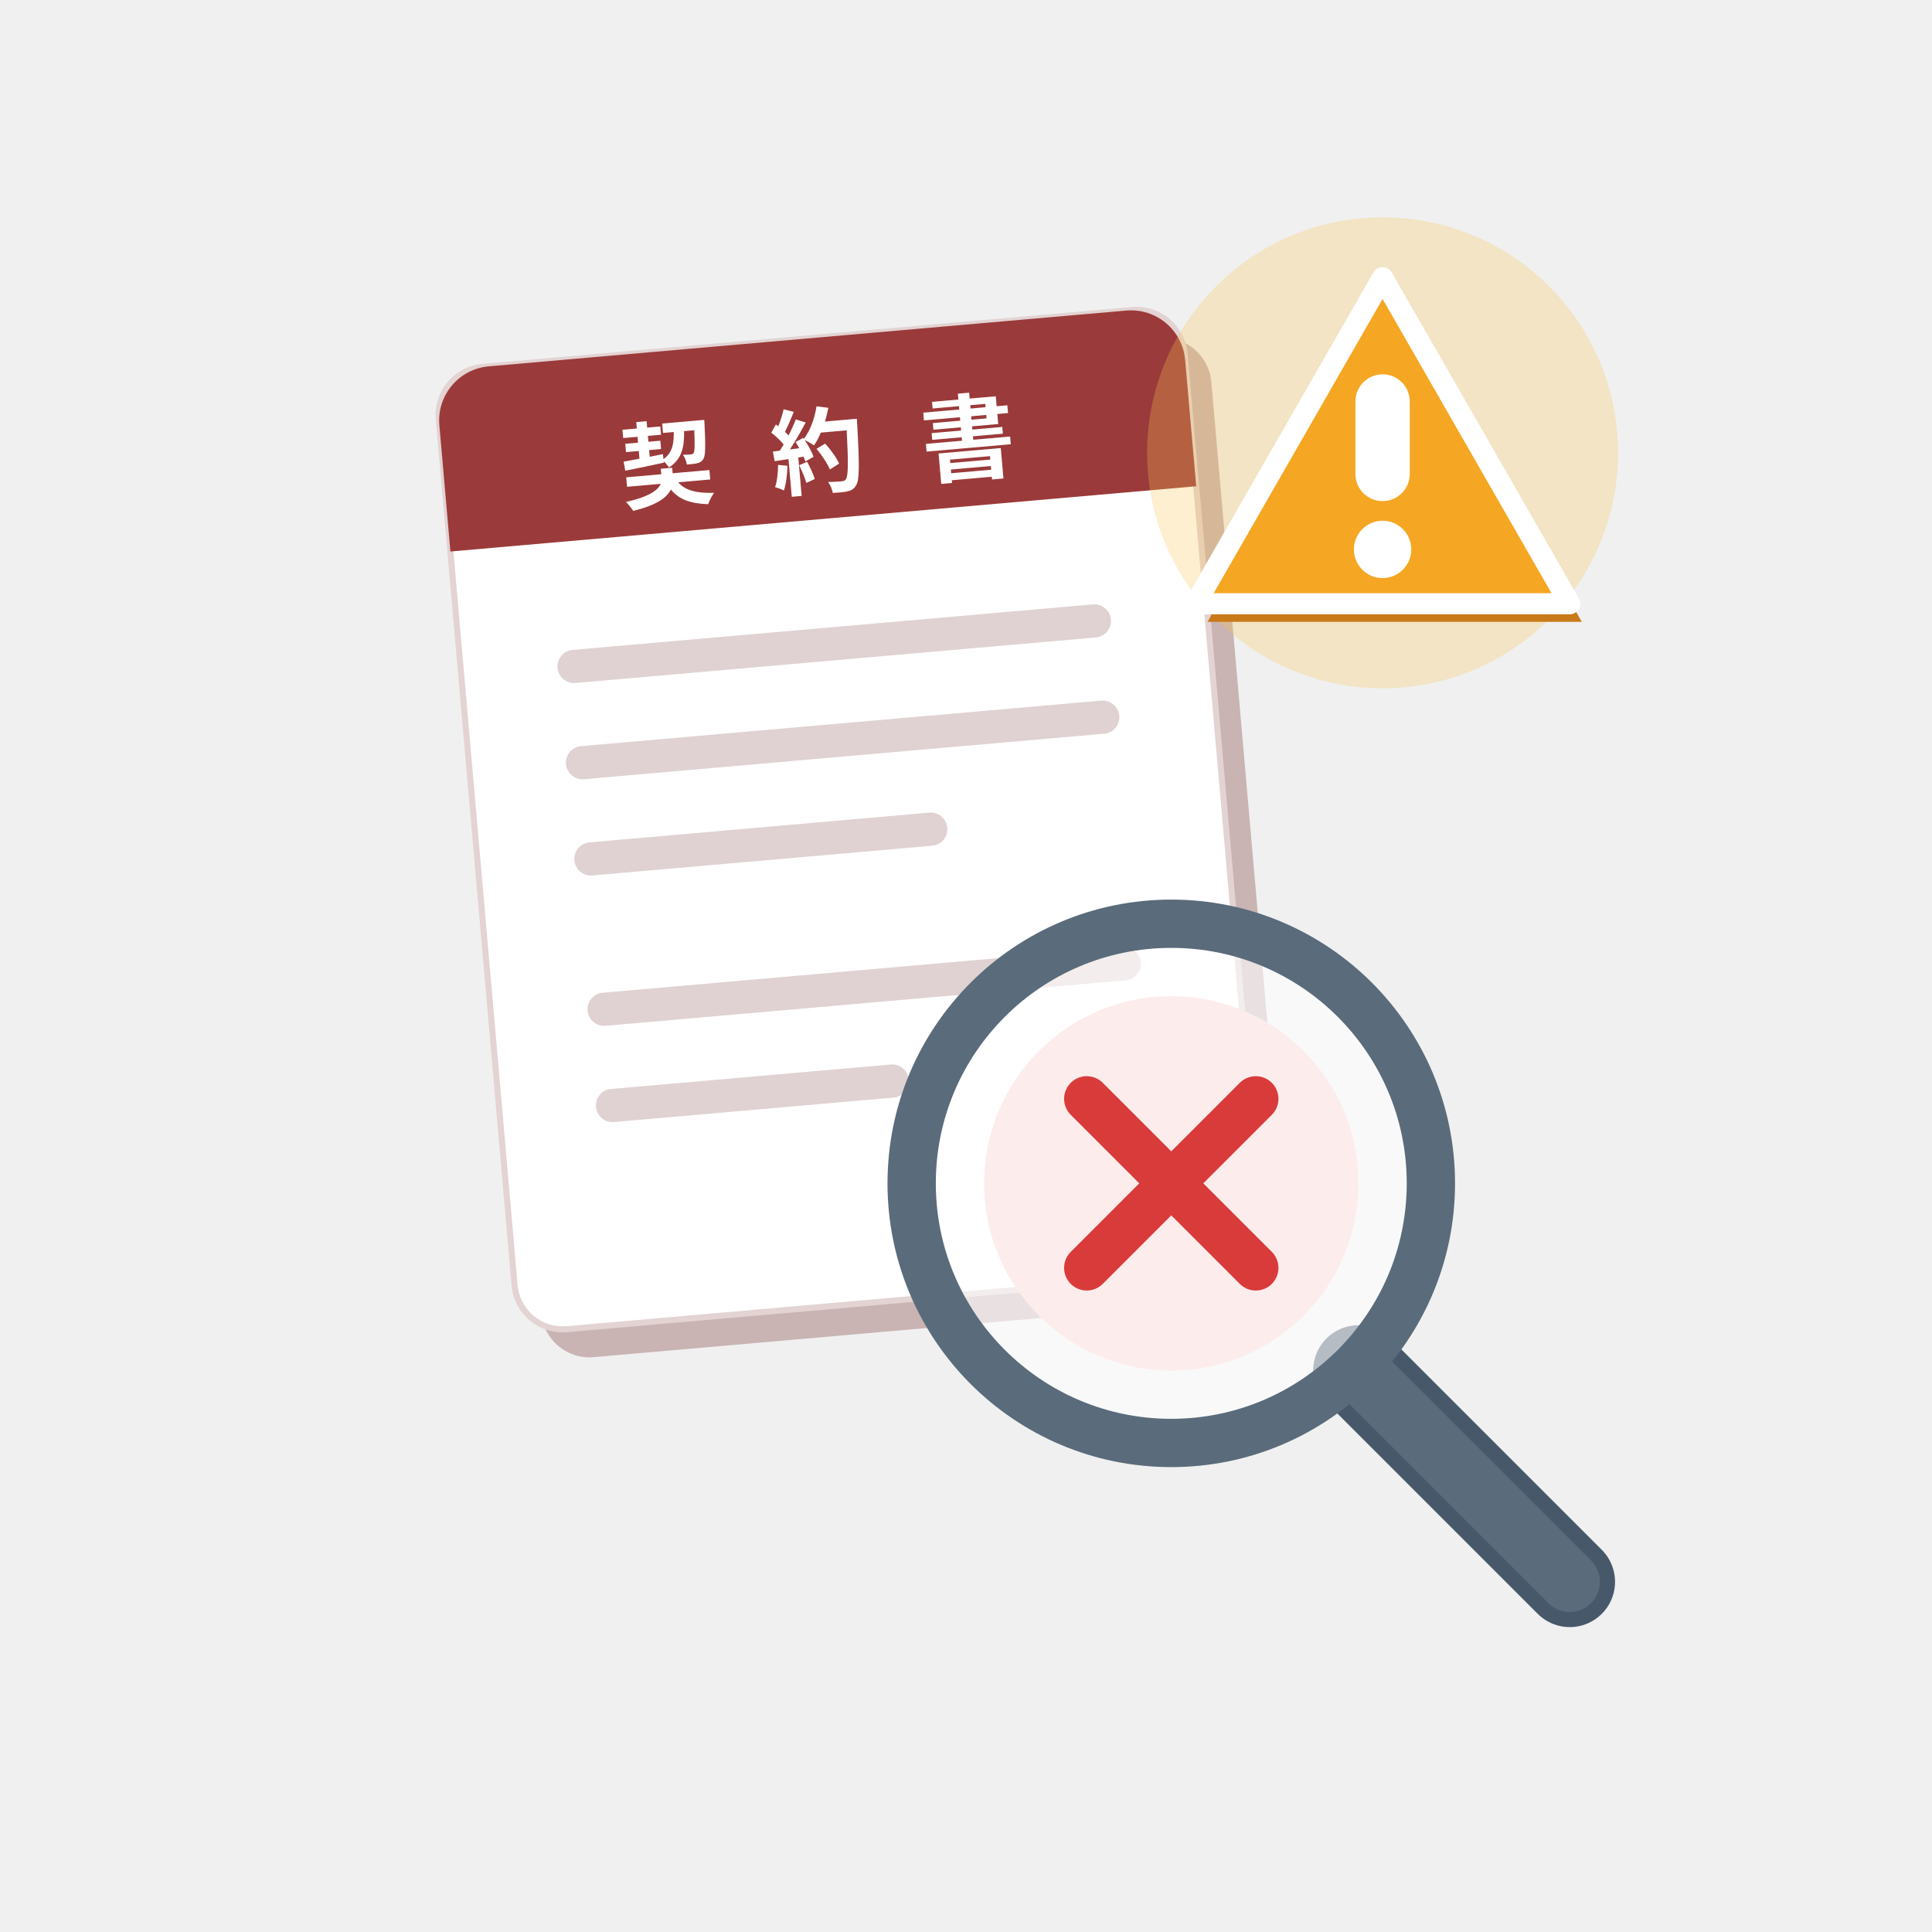
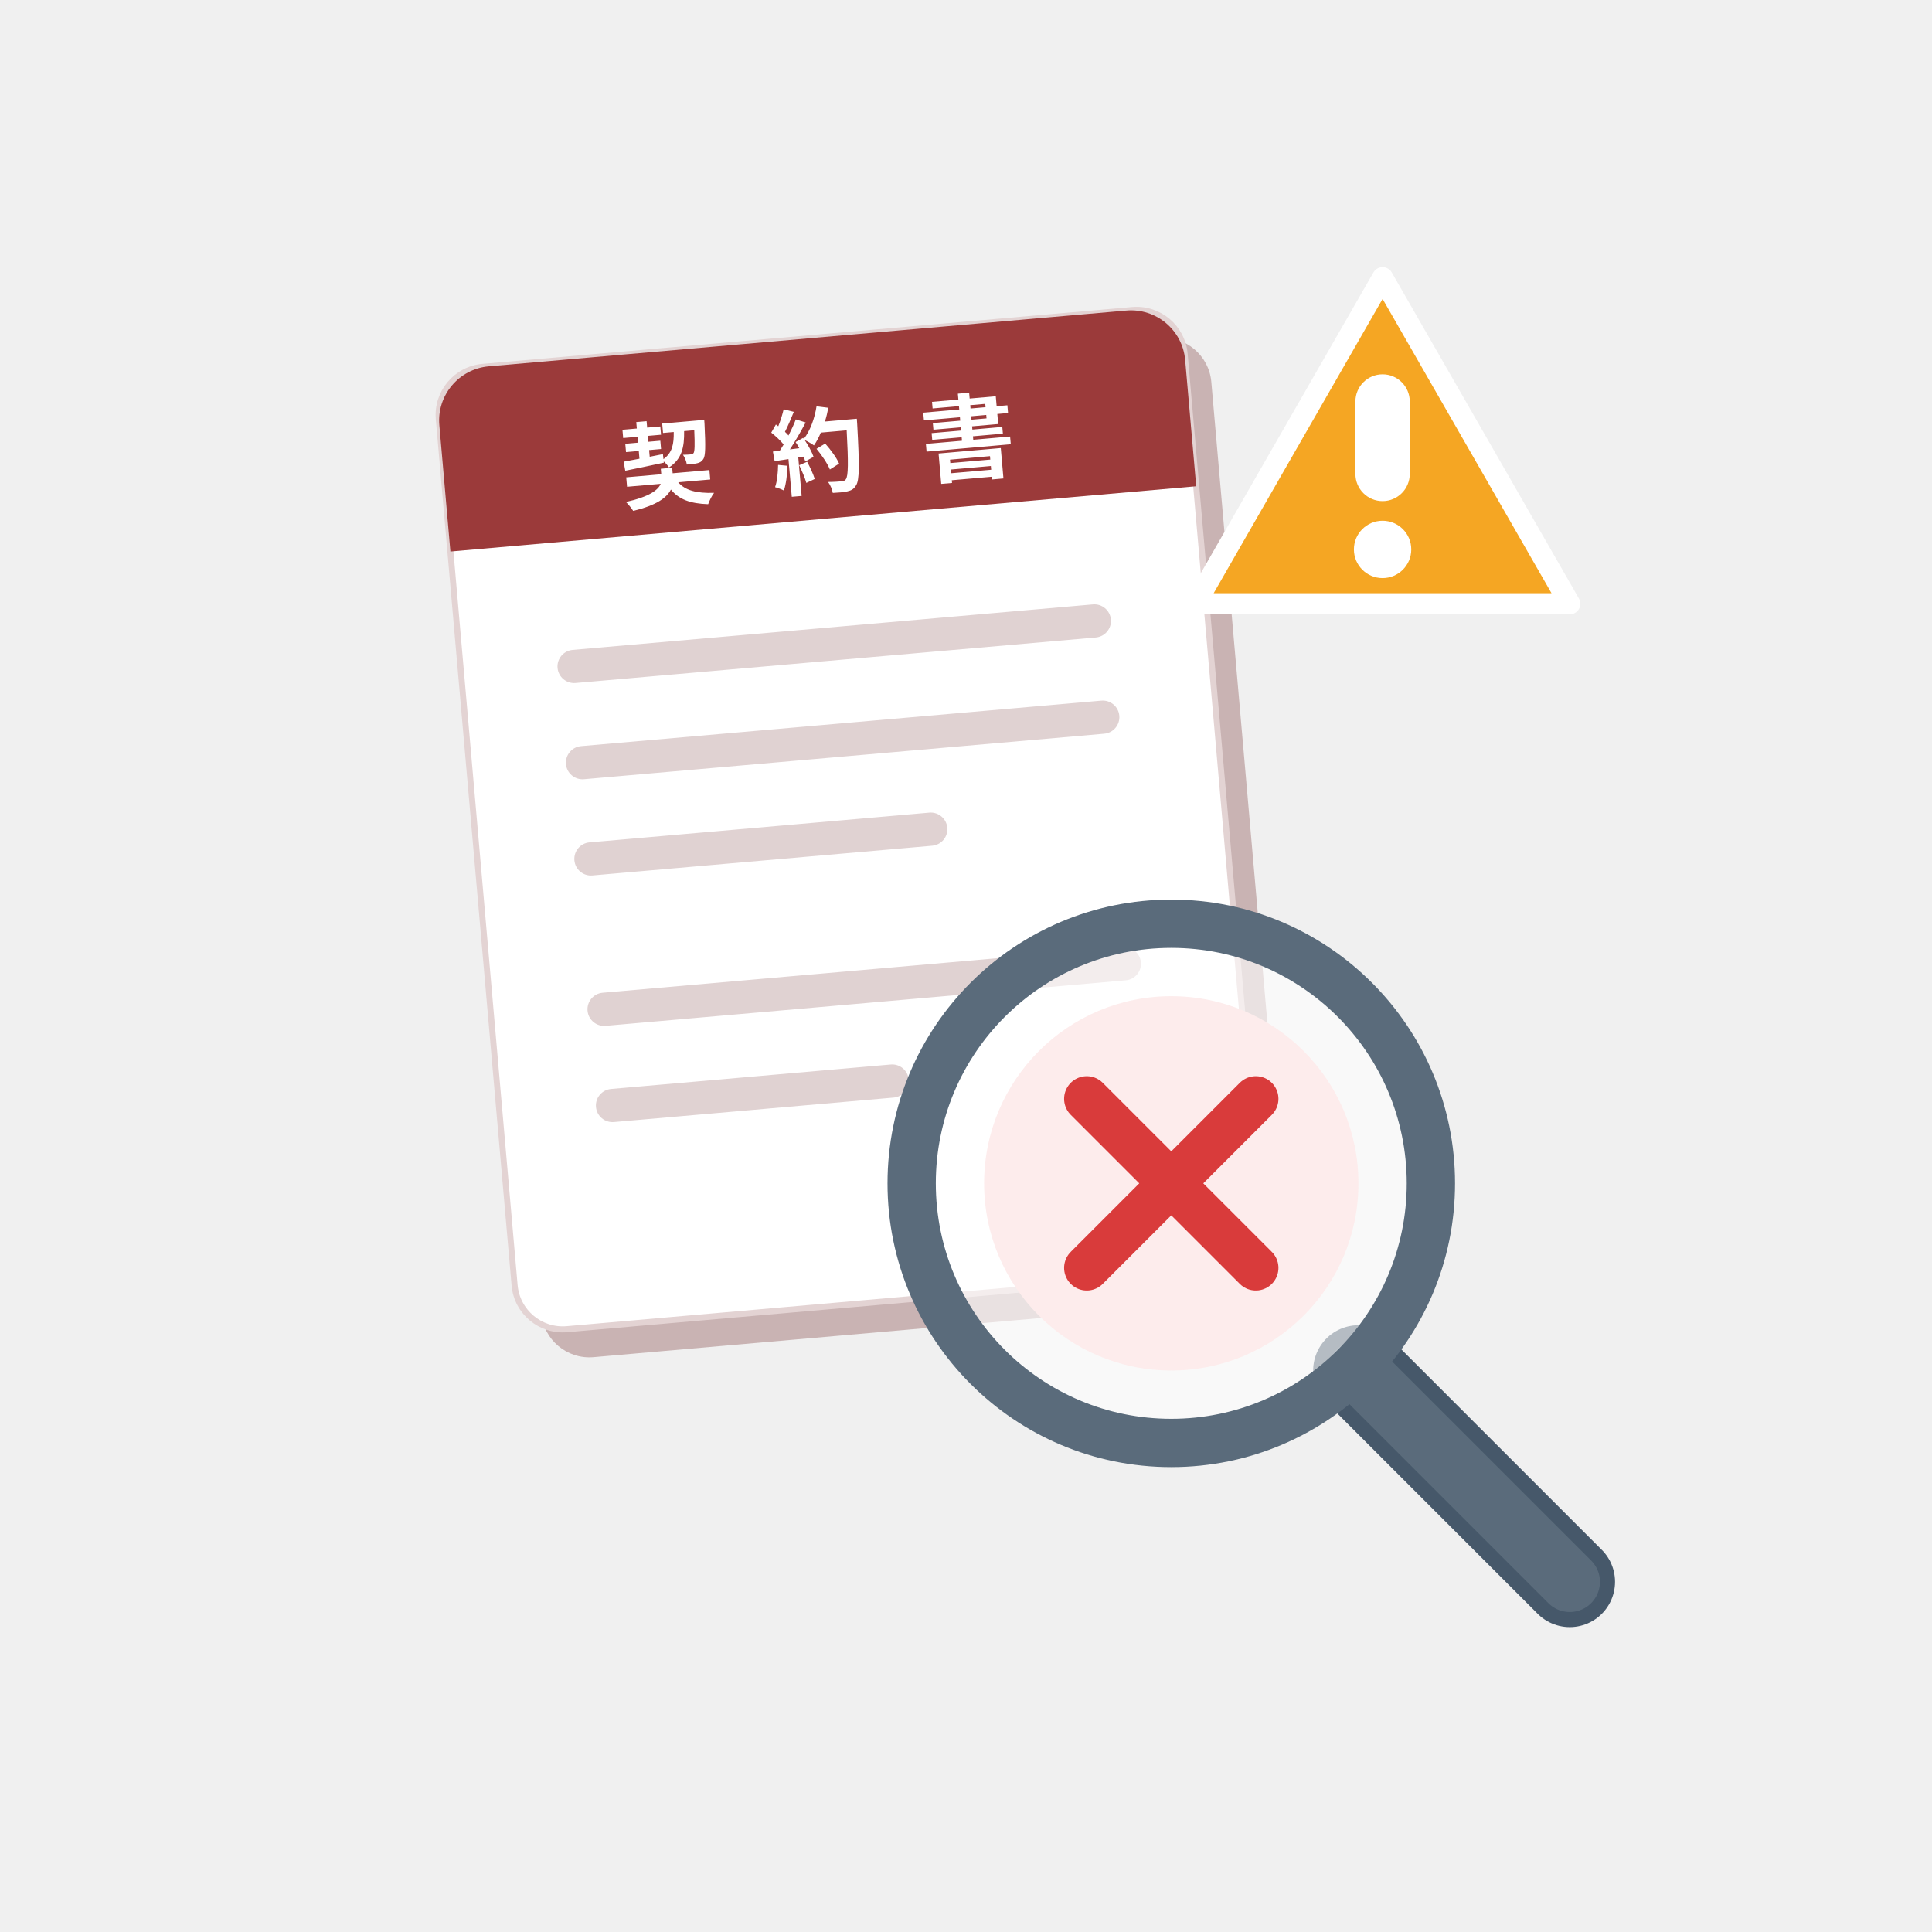
<svg xmlns="http://www.w3.org/2000/svg" width="640" height="640" viewBox="0 0 640 640" fill="none" role="img" aria-label="悪条件 A 不利な契約">
  <g transform="rotate(-5 300 300)">
    <rect x="168" y="120" width="248" height="320" rx="16" fill="#C9B3B3" />
    <rect x="160" y="110" width="248" height="320" rx="16" fill="#FFFFFF" stroke="#E3D3D3" stroke-width="2" />
    <path d="M160 128 a18 18 0 0 1 18 -18 h212 a18 18 0 0 1 18 18 v42 h-248 z" fill="#9B3A3A" />
    <text x="284" y="159" font-family="'Hiragino Kaku Gothic ProN','Noto Sans JP',sans-serif" font-size="31" font-weight="700" fill="#FFFFFF" text-anchor="middle" letter-spacing="6">契 約 書</text>
    <rect x="192" y="206" width="184" height="11" rx="5.5" fill="#E0D2D2" />
    <rect x="192" y="238" width="184" height="11" rx="5.5" fill="#E0D2D2" />
    <rect x="192" y="270" width="124" height="11" rx="5.5" fill="#E0D2D2" />
    <rect x="192" y="320" width="184" height="11" rx="5.5" fill="#E0D2D2" />
    <rect x="192" y="352" width="104" height="11" rx="5.5" fill="#E0D2D2" />
  </g>
  <g transform="translate(388 392)">
    <line x1="62" y1="62" x2="132" y2="132" stroke="#46586A" stroke-width="30" stroke-linecap="round" />
    <line x1="62" y1="62" x2="132" y2="132" stroke="#5A6B7B" stroke-width="20" stroke-linecap="round" />
    <circle cx="0" cy="0" r="86" fill="#FFFFFF" fill-opacity="0.6" stroke="#5A6B7B" stroke-width="16" />
    <circle cx="0" cy="0" r="62" fill="#FDECEC" />
    <path d="M-28 -28 L28 28 M28 -28 L-28 28" stroke="#D93B3B" stroke-width="15" stroke-linecap="round" />
  </g>
  <g transform="translate(458 150)">
-     <circle cx="0" cy="0" r="78" fill="#F6C453" fill-opacity="0.28" />
-     <path d="M0 -58 L62 50 H-62 Z" fill="#C97A18" transform="translate(4 6)" />
    <path d="M0 -58 L62 50 H-62 Z" fill="#F5A623" stroke="#FFFFFF" stroke-width="7" stroke-linejoin="round" />
    <rect x="-9" y="-26" width="18" height="42" rx="9" fill="#FFFFFF" />
    <circle cx="0" cy="32" r="9.5" fill="#FFFFFF" />
  </g>
</svg>
